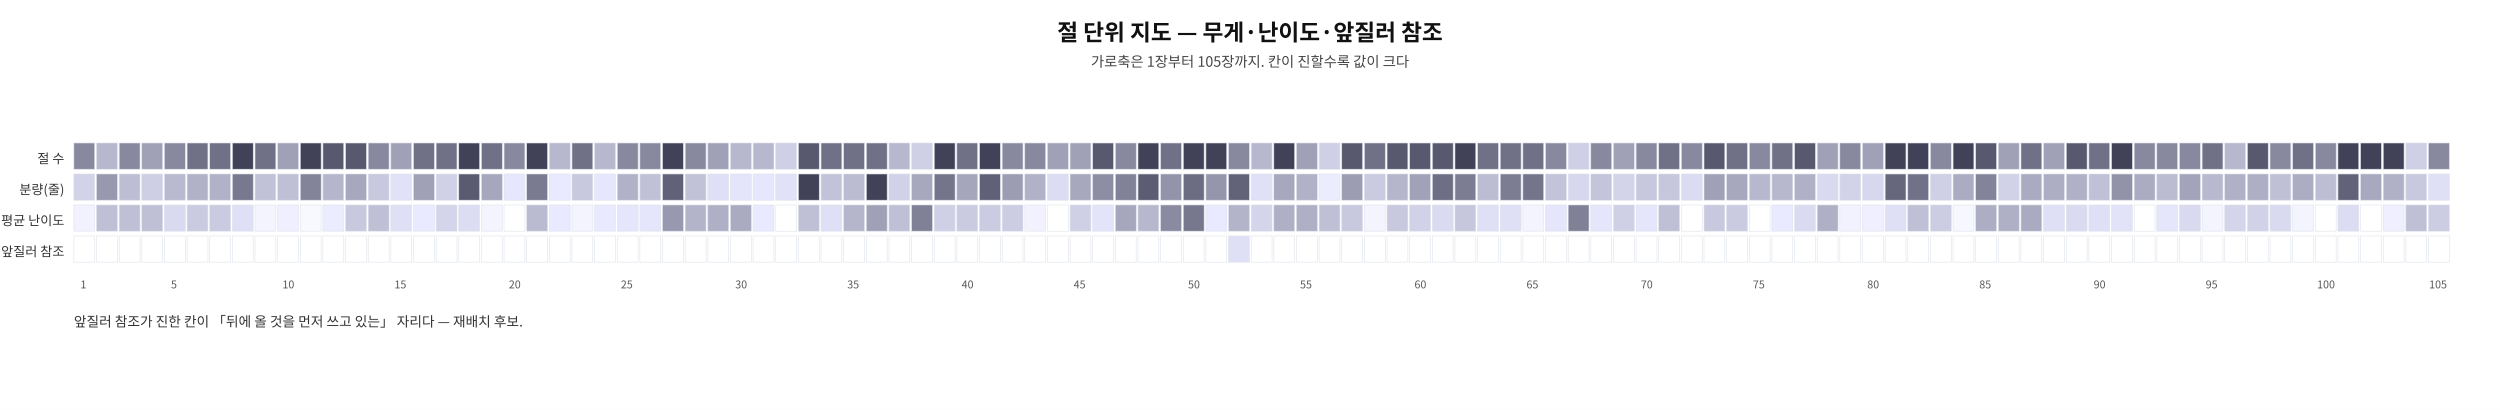
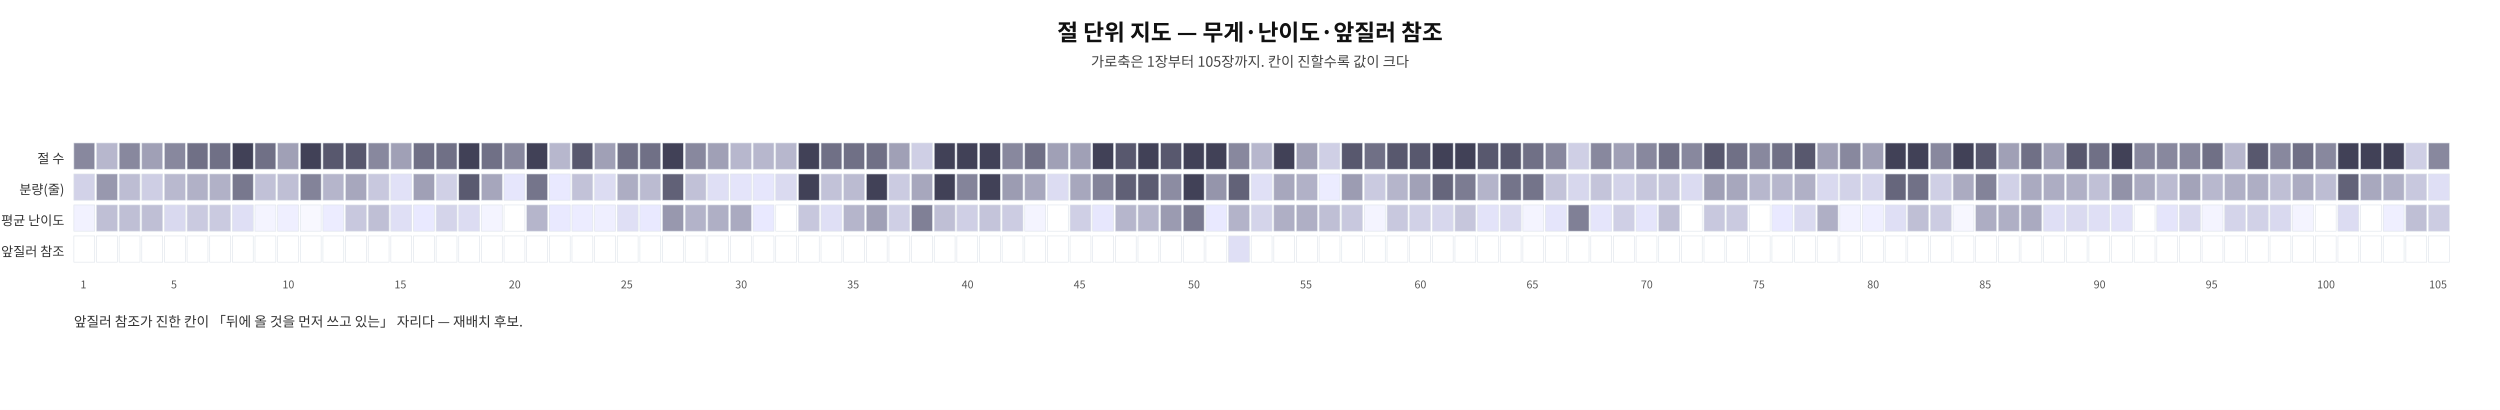
<svg xmlns="http://www.w3.org/2000/svg" viewBox="0 0 2098 344" width="2098" height="344" font-family="Noto Sans CJK KR, Noto Sans, sans-serif">
  <rect width="2098" height="344" fill="#fff" />
  <text x="1049.0" y="34" font-size="19" font-weight="bold" text-anchor="middle" fill="#111">절 단위 지도 — 무게·난이도·앞질러 참조</text>
  <text x="1049.0" y="56" font-size="12" text-anchor="middle" fill="#444">가로축은 1장부터 105장까지. 칸이 진할수록 값이 크다</text>
  <text x="54" y="137" font-size="11" text-anchor="end" fill="#333">절 수</text>
  <rect x="62" y="120" width="17.5" height="22" fill="rgb(136,136,158)" stroke="#dde3ea" stroke-width="0.5" />
  <rect x="81" y="120" width="17.5" height="22" fill="rgb(183,183,205)" stroke="#dde3ea" stroke-width="0.5" />
  <rect x="100" y="120" width="17.5" height="22" fill="rgb(136,136,158)" stroke="#dde3ea" stroke-width="0.5" />
  <rect x="119" y="120" width="17.5" height="22" fill="rgb(160,160,182)" stroke="#dde3ea" stroke-width="0.5" />
  <rect x="138" y="120" width="17.5" height="22" fill="rgb(136,136,158)" stroke="#dde3ea" stroke-width="0.5" />
  <rect x="157" y="120" width="17.5" height="22" fill="rgb(112,112,134)" stroke="#dde3ea" stroke-width="0.5" />
  <rect x="176" y="120" width="17.5" height="22" fill="rgb(112,112,134)" stroke="#dde3ea" stroke-width="0.5" />
  <rect x="195" y="120" width="17.5" height="22" fill="rgb(65,65,87)" stroke="#dde3ea" stroke-width="0.5" />
  <rect x="214" y="120" width="17.5" height="22" fill="rgb(112,112,134)" stroke="#dde3ea" stroke-width="0.5" />
  <rect x="233" y="120" width="17.5" height="22" fill="rgb(160,160,182)" stroke="#dde3ea" stroke-width="0.5" />
  <rect x="252" y="120" width="17.5" height="22" fill="rgb(65,65,87)" stroke="#dde3ea" stroke-width="0.5" />
  <rect x="271" y="120" width="17.5" height="22" fill="rgb(88,88,110)" stroke="#dde3ea" stroke-width="0.5" />
  <rect x="290" y="120" width="17.5" height="22" fill="rgb(88,88,110)" stroke="#dde3ea" stroke-width="0.5" />
  <rect x="309" y="120" width="17.5" height="22" fill="rgb(136,136,158)" stroke="#dde3ea" stroke-width="0.5" />
  <rect x="328" y="120" width="17.5" height="22" fill="rgb(160,160,182)" stroke="#dde3ea" stroke-width="0.5" />
  <rect x="347" y="120" width="17.5" height="22" fill="rgb(112,112,134)" stroke="#dde3ea" stroke-width="0.5" />
  <rect x="366" y="120" width="17.5" height="22" fill="rgb(112,112,134)" stroke="#dde3ea" stroke-width="0.5" />
  <rect x="385" y="120" width="17.5" height="22" fill="rgb(65,65,87)" stroke="#dde3ea" stroke-width="0.5" />
  <rect x="404" y="120" width="17.5" height="22" fill="rgb(112,112,134)" stroke="#dde3ea" stroke-width="0.5" />
  <rect x="423" y="120" width="17.5" height="22" fill="rgb(136,136,158)" stroke="#dde3ea" stroke-width="0.5" />
  <rect x="442" y="120" width="17.5" height="22" fill="rgb(65,65,87)" stroke="#dde3ea" stroke-width="0.5" />
  <rect x="461" y="120" width="17.5" height="22" fill="rgb(183,183,205)" stroke="#dde3ea" stroke-width="0.5" />
-   <rect x="480" y="120" width="17.5" height="22" fill="rgb(112,112,134)" stroke="#dde3ea" stroke-width="0.5" />
-   <rect x="499" y="120" width="17.5" height="22" fill="rgb(183,183,205)" stroke="#dde3ea" stroke-width="0.5" />
-   <rect x="518" y="120" width="17.5" height="22" fill="rgb(136,136,158)" stroke="#dde3ea" stroke-width="0.5" />
-   <rect x="537" y="120" width="17.5" height="22" fill="rgb(136,136,158)" stroke="#dde3ea" stroke-width="0.5" />
+   <rect x="480" y="120" width="17.5" height="22" fill="rgb(88,88,110)" stroke="#dde3ea" stroke-width="0.5" />
+   <rect x="499" y="120" width="17.5" height="22" fill="rgb(160,160,182)" stroke="#dde3ea" stroke-width="0.5" />
+   <rect x="518" y="120" width="17.5" height="22" fill="rgb(112,112,134)" stroke="#dde3ea" stroke-width="0.5" />
+   <rect x="537" y="120" width="17.5" height="22" fill="rgb(112,112,134)" stroke="#dde3ea" stroke-width="0.5" />
  <rect x="556" y="120" width="17.5" height="22" fill="rgb(65,65,87)" stroke="#dde3ea" stroke-width="0.5" />
  <rect x="575" y="120" width="17.5" height="22" fill="rgb(136,136,158)" stroke="#dde3ea" stroke-width="0.5" />
  <rect x="594" y="120" width="17.5" height="22" fill="rgb(160,160,182)" stroke="#dde3ea" stroke-width="0.5" />
  <rect x="613" y="120" width="17.5" height="22" fill="rgb(183,183,205)" stroke="#dde3ea" stroke-width="0.5" />
  <rect x="632" y="120" width="17.5" height="22" fill="rgb(183,183,205)" stroke="#dde3ea" stroke-width="0.5" />
-   <rect x="651" y="120" width="17.5" height="22" fill="rgb(207,207,229)" stroke="#dde3ea" stroke-width="0.5" />
-   <rect x="670" y="120" width="17.5" height="22" fill="rgb(88,88,110)" stroke="#dde3ea" stroke-width="0.5" />
+   <rect x="651" y="120" width="17.5" height="22" fill="rgb(183,183,205)" stroke="#dde3ea" stroke-width="0.5" />
+   <rect x="670" y="120" width="17.5" height="22" fill="rgb(65,65,87)" stroke="#dde3ea" stroke-width="0.5" />
  <rect x="689" y="120" width="17.5" height="22" fill="rgb(112,112,134)" stroke="#dde3ea" stroke-width="0.5" />
  <rect x="708" y="120" width="17.5" height="22" fill="rgb(112,112,134)" stroke="#dde3ea" stroke-width="0.5" />
  <rect x="727" y="120" width="17.5" height="22" fill="rgb(112,112,134)" stroke="#dde3ea" stroke-width="0.5" />
-   <rect x="746" y="120" width="17.5" height="22" fill="rgb(183,183,205)" stroke="#dde3ea" stroke-width="0.5" />
+   <rect x="746" y="120" width="17.5" height="22" fill="rgb(160,160,182)" stroke="#dde3ea" stroke-width="0.5" />
  <rect x="765" y="120" width="17.5" height="22" fill="rgb(207,207,229)" stroke="#dde3ea" stroke-width="0.5" />
  <rect x="784" y="120" width="17.5" height="22" fill="rgb(65,65,87)" stroke="#dde3ea" stroke-width="0.5" />
-   <rect x="803" y="120" width="17.5" height="22" fill="rgb(112,112,134)" stroke="#dde3ea" stroke-width="0.5" />
+   <rect x="803" y="120" width="17.5" height="22" fill="rgb(65,65,87)" stroke="#dde3ea" stroke-width="0.5" />
  <rect x="822" y="120" width="17.5" height="22" fill="rgb(65,65,87)" stroke="#dde3ea" stroke-width="0.5" />
  <rect x="841" y="120" width="17.5" height="22" fill="rgb(136,136,158)" stroke="#dde3ea" stroke-width="0.5" />
-   <rect x="860" y="120" width="17.5" height="22" fill="rgb(136,136,158)" stroke="#dde3ea" stroke-width="0.5" />
+   <rect x="860" y="120" width="17.5" height="22" fill="rgb(112,112,134)" stroke="#dde3ea" stroke-width="0.5" />
  <rect x="879" y="120" width="17.5" height="22" fill="rgb(160,160,182)" stroke="#dde3ea" stroke-width="0.5" />
  <rect x="898" y="120" width="17.5" height="22" fill="rgb(160,160,182)" stroke="#dde3ea" stroke-width="0.5" />
-   <rect x="917" y="120" width="17.5" height="22" fill="rgb(88,88,110)" stroke="#dde3ea" stroke-width="0.5" />
-   <rect x="936" y="120" width="17.5" height="22" fill="rgb(136,136,158)" stroke="#dde3ea" stroke-width="0.5" />
+   <rect x="917" y="120" width="17.5" height="22" fill="rgb(65,65,87)" stroke="#dde3ea" stroke-width="0.5" />
+   <rect x="936" y="120" width="17.5" height="22" fill="rgb(88,88,110)" stroke="#dde3ea" stroke-width="0.5" />
  <rect x="955" y="120" width="17.5" height="22" fill="rgb(65,65,87)" stroke="#dde3ea" stroke-width="0.5" />
-   <rect x="974" y="120" width="17.5" height="22" fill="rgb(112,112,134)" stroke="#dde3ea" stroke-width="0.5" />
+   <rect x="974" y="120" width="17.5" height="22" fill="rgb(88,88,110)" stroke="#dde3ea" stroke-width="0.5" />
  <rect x="993" y="120" width="17.5" height="22" fill="rgb(65,65,87)" stroke="#dde3ea" stroke-width="0.5" />
  <rect x="1012" y="120" width="17.5" height="22" fill="rgb(65,65,87)" stroke="#dde3ea" stroke-width="0.5" />
  <rect x="1031" y="120" width="17.5" height="22" fill="rgb(136,136,158)" stroke="#dde3ea" stroke-width="0.5" />
  <rect x="1050" y="120" width="17.5" height="22" fill="rgb(183,183,205)" stroke="#dde3ea" stroke-width="0.5" />
  <rect x="1069" y="120" width="17.5" height="22" fill="rgb(65,65,87)" stroke="#dde3ea" stroke-width="0.5" />
  <rect x="1088" y="120" width="17.5" height="22" fill="rgb(160,160,182)" stroke="#dde3ea" stroke-width="0.5" />
  <rect x="1107" y="120" width="17.5" height="22" fill="rgb(207,207,229)" stroke="#dde3ea" stroke-width="0.5" />
  <rect x="1126" y="120" width="17.5" height="22" fill="rgb(88,88,110)" stroke="#dde3ea" stroke-width="0.5" />
  <rect x="1145" y="120" width="17.5" height="22" fill="rgb(112,112,134)" stroke="#dde3ea" stroke-width="0.5" />
  <rect x="1164" y="120" width="17.5" height="22" fill="rgb(88,88,110)" stroke="#dde3ea" stroke-width="0.5" />
  <rect x="1183" y="120" width="17.5" height="22" fill="rgb(88,88,110)" stroke="#dde3ea" stroke-width="0.5" />
-   <rect x="1202" y="120" width="17.5" height="22" fill="rgb(88,88,110)" stroke="#dde3ea" stroke-width="0.5" />
+   <rect x="1202" y="120" width="17.5" height="22" fill="rgb(65,65,87)" stroke="#dde3ea" stroke-width="0.5" />
  <rect x="1221" y="120" width="17.5" height="22" fill="rgb(65,65,87)" stroke="#dde3ea" stroke-width="0.5" />
-   <rect x="1240" y="120" width="17.5" height="22" fill="rgb(112,112,134)" stroke="#dde3ea" stroke-width="0.5" />
-   <rect x="1259" y="120" width="17.5" height="22" fill="rgb(112,112,134)" stroke="#dde3ea" stroke-width="0.5" />
+   <rect x="1240" y="120" width="17.5" height="22" fill="rgb(88,88,110)" stroke="#dde3ea" stroke-width="0.5" />
+   <rect x="1259" y="120" width="17.5" height="22" fill="rgb(88,88,110)" stroke="#dde3ea" stroke-width="0.5" />
  <rect x="1278" y="120" width="17.5" height="22" fill="rgb(112,112,134)" stroke="#dde3ea" stroke-width="0.5" />
  <rect x="1297" y="120" width="17.5" height="22" fill="rgb(136,136,158)" stroke="#dde3ea" stroke-width="0.5" />
  <rect x="1316" y="120" width="17.5" height="22" fill="rgb(207,207,229)" stroke="#dde3ea" stroke-width="0.5" />
  <rect x="1335" y="120" width="17.5" height="22" fill="rgb(136,136,158)" stroke="#dde3ea" stroke-width="0.5" />
  <rect x="1354" y="120" width="17.5" height="22" fill="rgb(160,160,182)" stroke="#dde3ea" stroke-width="0.5" />
  <rect x="1373" y="120" width="17.5" height="22" fill="rgb(136,136,158)" stroke="#dde3ea" stroke-width="0.5" />
  <rect x="1392" y="120" width="17.5" height="22" fill="rgb(112,112,134)" stroke="#dde3ea" stroke-width="0.5" />
  <rect x="1411" y="120" width="17.5" height="22" fill="rgb(136,136,158)" stroke="#dde3ea" stroke-width="0.5" />
  <rect x="1430" y="120" width="17.5" height="22" fill="rgb(88,88,110)" stroke="#dde3ea" stroke-width="0.5" />
  <rect x="1449" y="120" width="17.5" height="22" fill="rgb(112,112,134)" stroke="#dde3ea" stroke-width="0.5" />
  <rect x="1468" y="120" width="17.5" height="22" fill="rgb(136,136,158)" stroke="#dde3ea" stroke-width="0.5" />
  <rect x="1487" y="120" width="17.5" height="22" fill="rgb(112,112,134)" stroke="#dde3ea" stroke-width="0.5" />
  <rect x="1506" y="120" width="17.5" height="22" fill="rgb(88,88,110)" stroke="#dde3ea" stroke-width="0.5" />
  <rect x="1525" y="120" width="17.5" height="22" fill="rgb(160,160,182)" stroke="#dde3ea" stroke-width="0.5" />
  <rect x="1544" y="120" width="17.5" height="22" fill="rgb(136,136,158)" stroke="#dde3ea" stroke-width="0.5" />
  <rect x="1563" y="120" width="17.5" height="22" fill="rgb(160,160,182)" stroke="#dde3ea" stroke-width="0.5" />
  <rect x="1582" y="120" width="17.5" height="22" fill="rgb(65,65,87)" stroke="#dde3ea" stroke-width="0.5" />
  <rect x="1601" y="120" width="17.5" height="22" fill="rgb(65,65,87)" stroke="#dde3ea" stroke-width="0.5" />
  <rect x="1620" y="120" width="17.5" height="22" fill="rgb(136,136,158)" stroke="#dde3ea" stroke-width="0.5" />
  <rect x="1639" y="120" width="17.5" height="22" fill="rgb(65,65,87)" stroke="#dde3ea" stroke-width="0.5" />
  <rect x="1658" y="120" width="17.5" height="22" fill="rgb(88,88,110)" stroke="#dde3ea" stroke-width="0.5" />
  <rect x="1677" y="120" width="17.5" height="22" fill="rgb(160,160,182)" stroke="#dde3ea" stroke-width="0.5" />
  <rect x="1696" y="120" width="17.5" height="22" fill="rgb(112,112,134)" stroke="#dde3ea" stroke-width="0.5" />
  <rect x="1715" y="120" width="17.5" height="22" fill="rgb(160,160,182)" stroke="#dde3ea" stroke-width="0.5" />
  <rect x="1734" y="120" width="17.5" height="22" fill="rgb(88,88,110)" stroke="#dde3ea" stroke-width="0.5" />
  <rect x="1753" y="120" width="17.5" height="22" fill="rgb(112,112,134)" stroke="#dde3ea" stroke-width="0.5" />
  <rect x="1772" y="120" width="17.5" height="22" fill="rgb(65,65,87)" stroke="#dde3ea" stroke-width="0.5" />
  <rect x="1791" y="120" width="17.5" height="22" fill="rgb(136,136,158)" stroke="#dde3ea" stroke-width="0.5" />
  <rect x="1810" y="120" width="17.5" height="22" fill="rgb(136,136,158)" stroke="#dde3ea" stroke-width="0.5" />
  <rect x="1829" y="120" width="17.5" height="22" fill="rgb(136,136,158)" stroke="#dde3ea" stroke-width="0.5" />
  <rect x="1848" y="120" width="17.5" height="22" fill="rgb(112,112,134)" stroke="#dde3ea" stroke-width="0.5" />
  <rect x="1867" y="120" width="17.5" height="22" fill="rgb(183,183,205)" stroke="#dde3ea" stroke-width="0.5" />
  <rect x="1886" y="120" width="17.5" height="22" fill="rgb(88,88,110)" stroke="#dde3ea" stroke-width="0.5" />
  <rect x="1905" y="120" width="17.5" height="22" fill="rgb(136,136,158)" stroke="#dde3ea" stroke-width="0.5" />
  <rect x="1924" y="120" width="17.5" height="22" fill="rgb(112,112,134)" stroke="#dde3ea" stroke-width="0.5" />
  <rect x="1943" y="120" width="17.5" height="22" fill="rgb(136,136,158)" stroke="#dde3ea" stroke-width="0.5" />
  <rect x="1962" y="120" width="17.5" height="22" fill="rgb(65,65,87)" stroke="#dde3ea" stroke-width="0.5" />
  <rect x="1981" y="120" width="17.5" height="22" fill="rgb(65,65,87)" stroke="#dde3ea" stroke-width="0.5" />
  <rect x="2000" y="120" width="17.5" height="22" fill="rgb(65,65,87)" stroke="#dde3ea" stroke-width="0.5" />
  <rect x="2019" y="120" width="17.5" height="22" fill="rgb(207,207,229)" stroke="#dde3ea" stroke-width="0.5" />
  <rect x="2038" y="120" width="17.5" height="22" fill="rgb(136,136,158)" stroke="#dde3ea" stroke-width="0.5" />
  <text x="54" y="163" font-size="11" text-anchor="end" fill="#333">분량(줄)</text>
  <rect x="62" y="146" width="17.5" height="22" fill="rgb(210,210,232)" stroke="#dde3ea" stroke-width="0.5" />
  <rect x="81" y="146" width="17.5" height="22" fill="rgb(152,152,174)" stroke="#dde3ea" stroke-width="0.5" />
  <rect x="100" y="146" width="17.5" height="22" fill="rgb(189,189,211)" stroke="#dde3ea" stroke-width="0.5" />
  <rect x="119" y="146" width="17.5" height="22" fill="rgb(206,206,228)" stroke="#dde3ea" stroke-width="0.5" />
  <rect x="138" y="146" width="17.5" height="22" fill="rgb(185,185,207)" stroke="#dde3ea" stroke-width="0.5" />
  <rect x="157" y="146" width="17.5" height="22" fill="rgb(177,177,199)" stroke="#dde3ea" stroke-width="0.5" />
  <rect x="176" y="146" width="17.5" height="22" fill="rgb(177,177,199)" stroke="#dde3ea" stroke-width="0.5" />
  <rect x="195" y="146" width="17.5" height="22" fill="rgb(120,120,142)" stroke="#dde3ea" stroke-width="0.5" />
  <rect x="214" y="146" width="17.5" height="22" fill="rgb(193,193,215)" stroke="#dde3ea" stroke-width="0.5" />
  <rect x="233" y="146" width="17.5" height="22" fill="rgb(191,191,213)" stroke="#dde3ea" stroke-width="0.5" />
  <rect x="252" y="146" width="17.5" height="22" fill="rgb(131,131,153)" stroke="#dde3ea" stroke-width="0.5" />
  <rect x="271" y="146" width="17.5" height="22" fill="rgb(181,181,203)" stroke="#dde3ea" stroke-width="0.5" />
  <rect x="290" y="146" width="17.5" height="22" fill="rgb(167,167,189)" stroke="#dde3ea" stroke-width="0.5" />
  <rect x="309" y="146" width="17.5" height="22" fill="rgb(200,200,222)" stroke="#dde3ea" stroke-width="0.5" />
  <rect x="328" y="146" width="17.5" height="22" fill="rgb(225,225,247)" stroke="#dde3ea" stroke-width="0.5" />
  <rect x="347" y="146" width="17.5" height="22" fill="rgb(160,160,182)" stroke="#dde3ea" stroke-width="0.5" />
  <rect x="366" y="146" width="17.5" height="22" fill="rgb(208,208,230)" stroke="#dde3ea" stroke-width="0.5" />
  <rect x="385" y="146" width="17.5" height="22" fill="rgb(90,90,112)" stroke="#dde3ea" stroke-width="0.5" />
  <rect x="404" y="146" width="17.5" height="22" fill="rgb(166,166,188)" stroke="#dde3ea" stroke-width="0.5" />
  <rect x="423" y="146" width="17.5" height="22" fill="rgb(230,230,252)" stroke="#dde3ea" stroke-width="0.5" />
-   <rect x="442" y="146" width="17.5" height="22" fill="rgb(122,122,144)" stroke="#dde3ea" stroke-width="0.5" />
+   <rect x="442" y="146" width="17.5" height="22" fill="rgb(117,117,139)" stroke="#dde3ea" stroke-width="0.5" />
  <rect x="461" y="146" width="17.5" height="22" fill="rgb(233,233,255)" stroke="#dde3ea" stroke-width="0.5" />
-   <rect x="480" y="146" width="17.5" height="22" fill="rgb(200,200,222)" stroke="#dde3ea" stroke-width="0.5" />
-   <rect x="499" y="146" width="17.5" height="22" fill="rgb(230,230,252)" stroke="#dde3ea" stroke-width="0.5" />
-   <rect x="518" y="146" width="17.5" height="22" fill="rgb(177,177,199)" stroke="#dde3ea" stroke-width="0.5" />
-   <rect x="537" y="146" width="17.5" height="22" fill="rgb(192,192,214)" stroke="#dde3ea" stroke-width="0.5" />
+   <rect x="480" y="146" width="17.5" height="22" fill="rgb(194,194,216)" stroke="#dde3ea" stroke-width="0.5" />
+   <rect x="499" y="146" width="17.5" height="22" fill="rgb(220,220,242)" stroke="#dde3ea" stroke-width="0.5" />
+   <rect x="518" y="146" width="17.5" height="22" fill="rgb(173,173,195)" stroke="#dde3ea" stroke-width="0.5" />
+   <rect x="537" y="146" width="17.5" height="22" fill="rgb(187,187,209)" stroke="#dde3ea" stroke-width="0.5" />
  <rect x="556" y="146" width="17.5" height="22" fill="rgb(97,97,119)" stroke="#dde3ea" stroke-width="0.5" />
  <rect x="575" y="146" width="17.5" height="22" fill="rgb(193,193,215)" stroke="#dde3ea" stroke-width="0.5" />
  <rect x="594" y="146" width="17.5" height="22" fill="rgb(223,223,245)" stroke="#dde3ea" stroke-width="0.5" />
  <rect x="613" y="146" width="17.5" height="22" fill="rgb(228,228,250)" stroke="#dde3ea" stroke-width="0.5" />
  <rect x="632" y="146" width="17.5" height="22" fill="rgb(230,230,252)" stroke="#dde3ea" stroke-width="0.5" />
-   <rect x="651" y="146" width="17.5" height="22" fill="rgb(225,225,247)" stroke="#dde3ea" stroke-width="0.5" />
+   <rect x="651" y="146" width="17.5" height="22" fill="rgb(218,218,240)" stroke="#dde3ea" stroke-width="0.5" />
  <rect x="670" y="146" width="17.5" height="22" fill="rgb(65,65,87)" stroke="#dde3ea" stroke-width="0.5" />
  <rect x="689" y="146" width="17.5" height="22" fill="rgb(194,194,216)" stroke="#dde3ea" stroke-width="0.5" />
  <rect x="708" y="146" width="17.5" height="22" fill="rgb(187,187,209)" stroke="#dde3ea" stroke-width="0.5" />
  <rect x="727" y="146" width="17.5" height="22" fill="rgb(65,65,87)" stroke="#dde3ea" stroke-width="0.5" />
-   <rect x="746" y="146" width="17.5" height="22" fill="rgb(209,209,231)" stroke="#dde3ea" stroke-width="0.5" />
+   <rect x="746" y="146" width="17.5" height="22" fill="rgb(203,203,225)" stroke="#dde3ea" stroke-width="0.5" />
  <rect x="765" y="146" width="17.5" height="22" fill="rgb(167,167,189)" stroke="#dde3ea" stroke-width="0.5" />
-   <rect x="784" y="146" width="17.5" height="22" fill="rgb(116,116,138)" stroke="#dde3ea" stroke-width="0.5" />
-   <rect x="803" y="146" width="17.5" height="22" fill="rgb(165,165,187)" stroke="#dde3ea" stroke-width="0.5" />
-   <rect x="822" y="146" width="17.5" height="22" fill="rgb(96,96,118)" stroke="#dde3ea" stroke-width="0.5" />
+   <rect x="784" y="146" width="17.5" height="22" fill="rgb(65,65,87)" stroke="#dde3ea" stroke-width="0.5" />
+   <rect x="803" y="146" width="17.5" height="22" fill="rgb(132,132,154)" stroke="#dde3ea" stroke-width="0.5" />
+   <rect x="822" y="146" width="17.5" height="22" fill="rgb(65,65,87)" stroke="#dde3ea" stroke-width="0.5" />
  <rect x="841" y="146" width="17.5" height="22" fill="rgb(156,156,178)" stroke="#dde3ea" stroke-width="0.5" />
-   <rect x="860" y="146" width="17.5" height="22" fill="rgb(177,177,199)" stroke="#dde3ea" stroke-width="0.5" />
+   <rect x="860" y="146" width="17.5" height="22" fill="rgb(168,168,190)" stroke="#dde3ea" stroke-width="0.5" />
  <rect x="879" y="146" width="17.5" height="22" fill="rgb(220,220,242)" stroke="#dde3ea" stroke-width="0.5" />
  <rect x="898" y="146" width="17.5" height="22" fill="rgb(167,167,189)" stroke="#dde3ea" stroke-width="0.5" />
-   <rect x="917" y="146" width="17.5" height="22" fill="rgb(141,141,163)" stroke="#dde3ea" stroke-width="0.5" />
-   <rect x="936" y="146" width="17.5" height="22" fill="rgb(129,129,151)" stroke="#dde3ea" stroke-width="0.5" />
+   <rect x="917" y="146" width="17.5" height="22" fill="rgb(132,132,154)" stroke="#dde3ea" stroke-width="0.5" />
+   <rect x="936" y="146" width="17.5" height="22" fill="rgb(96,96,118)" stroke="#dde3ea" stroke-width="0.5" />
  <rect x="955" y="146" width="17.5" height="22" fill="rgb(92,92,114)" stroke="#dde3ea" stroke-width="0.5" />
-   <rect x="974" y="146" width="17.5" height="22" fill="rgb(147,147,169)" stroke="#dde3ea" stroke-width="0.5" />
-   <rect x="993" y="146" width="17.5" height="22" fill="rgb(108,108,130)" stroke="#dde3ea" stroke-width="0.5" />
+   <rect x="974" y="146" width="17.5" height="22" fill="rgb(140,140,162)" stroke="#dde3ea" stroke-width="0.5" />
+   <rect x="993" y="146" width="17.5" height="22" fill="rgb(65,65,87)" stroke="#dde3ea" stroke-width="0.5" />
  <rect x="1012" y="146" width="17.5" height="22" fill="rgb(149,149,171)" stroke="#dde3ea" stroke-width="0.5" />
  <rect x="1031" y="146" width="17.5" height="22" fill="rgb(98,98,120)" stroke="#dde3ea" stroke-width="0.5" />
  <rect x="1050" y="146" width="17.5" height="22" fill="rgb(224,224,246)" stroke="#dde3ea" stroke-width="0.5" />
  <rect x="1069" y="146" width="17.5" height="22" fill="rgb(167,167,189)" stroke="#dde3ea" stroke-width="0.5" />
  <rect x="1088" y="146" width="17.5" height="22" fill="rgb(177,177,199)" stroke="#dde3ea" stroke-width="0.5" />
  <rect x="1107" y="146" width="17.5" height="22" fill="rgb(236,236,255)" stroke="#dde3ea" stroke-width="0.5" />
  <rect x="1126" y="146" width="17.5" height="22" fill="rgb(156,156,178)" stroke="#dde3ea" stroke-width="0.5" />
  <rect x="1145" y="146" width="17.5" height="22" fill="rgb(202,202,224)" stroke="#dde3ea" stroke-width="0.5" />
  <rect x="1164" y="146" width="17.5" height="22" fill="rgb(181,181,203)" stroke="#dde3ea" stroke-width="0.5" />
  <rect x="1183" y="146" width="17.5" height="22" fill="rgb(161,161,183)" stroke="#dde3ea" stroke-width="0.5" />
-   <rect x="1202" y="146" width="17.5" height="22" fill="rgb(110,110,132)" stroke="#dde3ea" stroke-width="0.5" />
+   <rect x="1202" y="146" width="17.5" height="22" fill="rgb(102,102,124)" stroke="#dde3ea" stroke-width="0.5" />
  <rect x="1221" y="146" width="17.5" height="22" fill="rgb(124,124,146)" stroke="#dde3ea" stroke-width="0.5" />
-   <rect x="1240" y="146" width="17.5" height="22" fill="rgb(188,188,210)" stroke="#dde3ea" stroke-width="0.5" />
-   <rect x="1259" y="146" width="17.5" height="22" fill="rgb(124,124,146)" stroke="#dde3ea" stroke-width="0.5" />
+   <rect x="1240" y="146" width="17.5" height="22" fill="rgb(180,180,202)" stroke="#dde3ea" stroke-width="0.5" />
+   <rect x="1259" y="146" width="17.5" height="22" fill="rgb(116,116,138)" stroke="#dde3ea" stroke-width="0.5" />
  <rect x="1278" y="146" width="17.5" height="22" fill="rgb(116,116,138)" stroke="#dde3ea" stroke-width="0.5" />
  <rect x="1297" y="146" width="17.5" height="22" fill="rgb(195,195,217)" stroke="#dde3ea" stroke-width="0.5" />
  <rect x="1316" y="146" width="17.5" height="22" fill="rgb(215,215,237)" stroke="#dde3ea" stroke-width="0.5" />
  <rect x="1335" y="146" width="17.5" height="22" fill="rgb(196,196,218)" stroke="#dde3ea" stroke-width="0.5" />
  <rect x="1354" y="146" width="17.5" height="22" fill="rgb(211,211,233)" stroke="#dde3ea" stroke-width="0.5" />
  <rect x="1373" y="146" width="17.5" height="22" fill="rgb(199,199,221)" stroke="#dde3ea" stroke-width="0.5" />
  <rect x="1392" y="146" width="17.5" height="22" fill="rgb(198,198,220)" stroke="#dde3ea" stroke-width="0.5" />
  <rect x="1411" y="146" width="17.5" height="22" fill="rgb(219,219,241)" stroke="#dde3ea" stroke-width="0.5" />
  <rect x="1430" y="146" width="17.5" height="22" fill="rgb(160,160,182)" stroke="#dde3ea" stroke-width="0.5" />
  <rect x="1449" y="146" width="17.5" height="22" fill="rgb(167,167,189)" stroke="#dde3ea" stroke-width="0.5" />
  <rect x="1468" y="146" width="17.5" height="22" fill="rgb(183,183,205)" stroke="#dde3ea" stroke-width="0.5" />
  <rect x="1487" y="146" width="17.5" height="22" fill="rgb(183,183,205)" stroke="#dde3ea" stroke-width="0.5" />
  <rect x="1506" y="146" width="17.5" height="22" fill="rgb(176,176,198)" stroke="#dde3ea" stroke-width="0.5" />
  <rect x="1525" y="146" width="17.5" height="22" fill="rgb(217,217,239)" stroke="#dde3ea" stroke-width="0.5" />
  <rect x="1544" y="146" width="17.5" height="22" fill="rgb(210,210,232)" stroke="#dde3ea" stroke-width="0.5" />
  <rect x="1563" y="146" width="17.5" height="22" fill="rgb(215,215,237)" stroke="#dde3ea" stroke-width="0.5" />
  <rect x="1582" y="146" width="17.5" height="22" fill="rgb(102,102,124)" stroke="#dde3ea" stroke-width="0.5" />
  <rect x="1601" y="146" width="17.5" height="22" fill="rgb(113,113,135)" stroke="#dde3ea" stroke-width="0.5" />
  <rect x="1620" y="146" width="17.5" height="22" fill="rgb(207,207,229)" stroke="#dde3ea" stroke-width="0.5" />
  <rect x="1639" y="146" width="17.5" height="22" fill="rgb(171,171,193)" stroke="#dde3ea" stroke-width="0.5" />
  <rect x="1658" y="146" width="17.5" height="22" fill="rgb(131,131,153)" stroke="#dde3ea" stroke-width="0.5" />
  <rect x="1677" y="146" width="17.5" height="22" fill="rgb(209,209,231)" stroke="#dde3ea" stroke-width="0.5" />
  <rect x="1696" y="146" width="17.5" height="22" fill="rgb(170,170,192)" stroke="#dde3ea" stroke-width="0.5" />
  <rect x="1715" y="146" width="17.5" height="22" fill="rgb(173,173,195)" stroke="#dde3ea" stroke-width="0.5" />
  <rect x="1734" y="146" width="17.5" height="22" fill="rgb(176,176,198)" stroke="#dde3ea" stroke-width="0.5" />
  <rect x="1753" y="146" width="17.5" height="22" fill="rgb(192,192,214)" stroke="#dde3ea" stroke-width="0.5" />
  <rect x="1772" y="146" width="17.5" height="22" fill="rgb(146,146,168)" stroke="#dde3ea" stroke-width="0.5" />
  <rect x="1791" y="146" width="17.5" height="22" fill="rgb(171,171,193)" stroke="#dde3ea" stroke-width="0.5" />
  <rect x="1810" y="146" width="17.5" height="22" fill="rgb(187,187,209)" stroke="#dde3ea" stroke-width="0.5" />
  <rect x="1829" y="146" width="17.5" height="22" fill="rgb(163,163,185)" stroke="#dde3ea" stroke-width="0.5" />
  <rect x="1848" y="146" width="17.5" height="22" fill="rgb(184,184,206)" stroke="#dde3ea" stroke-width="0.5" />
  <rect x="1867" y="146" width="17.5" height="22" fill="rgb(176,176,198)" stroke="#dde3ea" stroke-width="0.5" />
  <rect x="1886" y="146" width="17.5" height="22" fill="rgb(174,174,196)" stroke="#dde3ea" stroke-width="0.5" />
  <rect x="1905" y="146" width="17.5" height="22" fill="rgb(191,191,213)" stroke="#dde3ea" stroke-width="0.5" />
  <rect x="1924" y="146" width="17.5" height="22" fill="rgb(172,172,194)" stroke="#dde3ea" stroke-width="0.5" />
  <rect x="1943" y="146" width="17.5" height="22" fill="rgb(189,189,211)" stroke="#dde3ea" stroke-width="0.5" />
  <rect x="1962" y="146" width="17.5" height="22" fill="rgb(98,98,120)" stroke="#dde3ea" stroke-width="0.5" />
  <rect x="1981" y="146" width="17.5" height="22" fill="rgb(168,168,190)" stroke="#dde3ea" stroke-width="0.5" />
  <rect x="2000" y="146" width="17.5" height="22" fill="rgb(176,176,198)" stroke="#dde3ea" stroke-width="0.5" />
  <rect x="2019" y="146" width="17.5" height="22" fill="rgb(200,200,222)" stroke="#dde3ea" stroke-width="0.5" />
  <rect x="2038" y="146" width="17.5" height="22" fill="rgb(223,223,245)" stroke="#dde3ea" stroke-width="0.5" />
  <text x="54" y="189" font-size="11" text-anchor="end" fill="#333">평균 난이도</text>
  <rect x="62" y="172" width="17.5" height="22" fill="rgb(242,242,255)" stroke="#dde3ea" stroke-width="0.5" />
  <rect x="81" y="172" width="17.5" height="22" fill="rgb(191,191,213)" stroke="#dde3ea" stroke-width="0.5" />
  <rect x="100" y="172" width="17.5" height="22" fill="rgb(191,191,213)" stroke="#dde3ea" stroke-width="0.5" />
  <rect x="119" y="172" width="17.5" height="22" fill="rgb(191,191,213)" stroke="#dde3ea" stroke-width="0.5" />
  <rect x="138" y="172" width="17.5" height="22" fill="rgb(217,217,239)" stroke="#dde3ea" stroke-width="0.5" />
  <rect x="157" y="172" width="17.5" height="22" fill="rgb(202,202,224)" stroke="#dde3ea" stroke-width="0.5" />
  <rect x="176" y="172" width="17.5" height="22" fill="rgb(202,202,224)" stroke="#dde3ea" stroke-width="0.5" />
  <rect x="195" y="172" width="17.5" height="22" fill="rgb(223,223,245)" stroke="#dde3ea" stroke-width="0.5" />
  <rect x="214" y="172" width="17.5" height="22" fill="rgb(244,244,255)" stroke="#dde3ea" stroke-width="0.5" />
  <rect x="233" y="172" width="17.5" height="22" fill="rgb(239,239,255)" stroke="#dde3ea" stroke-width="0.5" />
  <rect x="252" y="172" width="17.5" height="22" fill="rgb(248,248,255)" stroke="#dde3ea" stroke-width="0.5" />
  <rect x="271" y="172" width="17.5" height="22" fill="rgb(236,236,255)" stroke="#dde3ea" stroke-width="0.5" />
  <rect x="290" y="172" width="17.5" height="22" fill="rgb(200,200,222)" stroke="#dde3ea" stroke-width="0.5" />
  <rect x="309" y="172" width="17.5" height="22" fill="rgb(191,191,213)" stroke="#dde3ea" stroke-width="0.5" />
  <rect x="328" y="172" width="17.5" height="22" fill="rgb(223,223,245)" stroke="#dde3ea" stroke-width="0.5" />
  <rect x="347" y="172" width="17.5" height="22" fill="rgb(233,233,255)" stroke="#dde3ea" stroke-width="0.5" />
  <rect x="366" y="172" width="17.5" height="22" fill="rgb(212,212,234)" stroke="#dde3ea" stroke-width="0.5" />
  <rect x="385" y="172" width="17.5" height="22" fill="rgb(220,220,242)" stroke="#dde3ea" stroke-width="0.5" />
  <rect x="404" y="172" width="17.5" height="22" fill="rgb(244,244,255)" stroke="#dde3ea" stroke-width="0.5" />
  <rect x="423" y="172" width="17.5" height="22" fill="rgb(255,255,255)" stroke="#dde3ea" stroke-width="0.5" />
-   <rect x="442" y="172" width="17.5" height="22" fill="rgb(186,186,208)" stroke="#dde3ea" stroke-width="0.5" />
+   <rect x="442" y="172" width="17.5" height="22" fill="rgb(181,181,203)" stroke="#dde3ea" stroke-width="0.5" />
  <rect x="461" y="172" width="17.5" height="22" fill="rgb(233,233,255)" stroke="#dde3ea" stroke-width="0.5" />
-   <rect x="480" y="172" width="17.5" height="22" fill="rgb(244,244,255)" stroke="#dde3ea" stroke-width="0.5" />
-   <rect x="499" y="172" width="17.5" height="22" fill="rgb(233,233,255)" stroke="#dde3ea" stroke-width="0.5" />
-   <rect x="518" y="172" width="17.5" height="22" fill="rgb(229,229,251)" stroke="#dde3ea" stroke-width="0.5" />
-   <rect x="537" y="172" width="17.5" height="22" fill="rgb(229,229,251)" stroke="#dde3ea" stroke-width="0.5" />
+   <rect x="480" y="172" width="17.5" height="22" fill="rgb(236,236,255)" stroke="#dde3ea" stroke-width="0.5" />
+   <rect x="499" y="172" width="17.5" height="22" fill="rgb(239,239,255)" stroke="#dde3ea" stroke-width="0.5" />
+   <rect x="518" y="172" width="17.5" height="22" fill="rgb(223,223,245)" stroke="#dde3ea" stroke-width="0.5" />
+   <rect x="537" y="172" width="17.5" height="22" fill="rgb(233,233,255)" stroke="#dde3ea" stroke-width="0.5" />
  <rect x="556" y="172" width="17.5" height="22" fill="rgb(152,152,174)" stroke="#dde3ea" stroke-width="0.5" />
  <rect x="575" y="172" width="17.5" height="22" fill="rgb(179,179,201)" stroke="#dde3ea" stroke-width="0.5" />
  <rect x="594" y="172" width="17.5" height="22" fill="rgb(175,175,197)" stroke="#dde3ea" stroke-width="0.5" />
  <rect x="613" y="172" width="17.5" height="22" fill="rgb(170,170,192)" stroke="#dde3ea" stroke-width="0.5" />
  <rect x="632" y="172" width="17.5" height="22" fill="rgb(233,233,255)" stroke="#dde3ea" stroke-width="0.5" />
  <rect x="651" y="172" width="17.5" height="22" fill="rgb(255,255,255)" stroke="#dde3ea" stroke-width="0.5" />
-   <rect x="670" y="172" width="17.5" height="22" fill="rgb(191,191,213)" stroke="#dde3ea" stroke-width="0.5" />
+   <rect x="670" y="172" width="17.5" height="22" fill="rgb(199,199,221)" stroke="#dde3ea" stroke-width="0.5" />
  <rect x="689" y="172" width="17.5" height="22" fill="rgb(223,223,245)" stroke="#dde3ea" stroke-width="0.5" />
  <rect x="708" y="172" width="17.5" height="22" fill="rgb(181,181,203)" stroke="#dde3ea" stroke-width="0.5" />
  <rect x="727" y="172" width="17.5" height="22" fill="rgb(160,160,182)" stroke="#dde3ea" stroke-width="0.5" />
-   <rect x="746" y="172" width="17.5" height="22" fill="rgb(191,191,213)" stroke="#dde3ea" stroke-width="0.5" />
+   <rect x="746" y="172" width="17.5" height="22" fill="rgb(207,207,229)" stroke="#dde3ea" stroke-width="0.5" />
  <rect x="765" y="172" width="17.5" height="22" fill="rgb(128,128,150)" stroke="#dde3ea" stroke-width="0.5" />
-   <rect x="784" y="172" width="17.5" height="22" fill="rgb(207,207,229)" stroke="#dde3ea" stroke-width="0.5" />
-   <rect x="803" y="172" width="17.5" height="22" fill="rgb(202,202,224)" stroke="#dde3ea" stroke-width="0.5" />
-   <rect x="822" y="172" width="17.5" height="22" fill="rgb(203,203,225)" stroke="#dde3ea" stroke-width="0.5" />
+   <rect x="784" y="172" width="17.5" height="22" fill="rgb(191,191,213)" stroke="#dde3ea" stroke-width="0.5" />
+   <rect x="803" y="172" width="17.5" height="22" fill="rgb(207,207,229)" stroke="#dde3ea" stroke-width="0.5" />
+   <rect x="822" y="172" width="17.5" height="22" fill="rgb(196,196,218)" stroke="#dde3ea" stroke-width="0.5" />
  <rect x="841" y="172" width="17.5" height="22" fill="rgb(204,204,226)" stroke="#dde3ea" stroke-width="0.5" />
-   <rect x="860" y="172" width="17.5" height="22" fill="rgb(242,242,255)" stroke="#dde3ea" stroke-width="0.5" />
+   <rect x="860" y="172" width="17.5" height="22" fill="rgb(244,244,255)" stroke="#dde3ea" stroke-width="0.5" />
  <rect x="879" y="172" width="17.5" height="22" fill="rgb(255,255,255)" stroke="#dde3ea" stroke-width="0.5" />
  <rect x="898" y="172" width="17.5" height="22" fill="rgb(207,207,229)" stroke="#dde3ea" stroke-width="0.5" />
-   <rect x="917" y="172" width="17.5" height="22" fill="rgb(227,227,249)" stroke="#dde3ea" stroke-width="0.5" />
-   <rect x="936" y="172" width="17.5" height="22" fill="rgb(166,166,188)" stroke="#dde3ea" stroke-width="0.5" />
+   <rect x="917" y="172" width="17.5" height="22" fill="rgb(231,231,253)" stroke="#dde3ea" stroke-width="0.5" />
+   <rect x="936" y="172" width="17.5" height="22" fill="rgb(182,182,204)" stroke="#dde3ea" stroke-width="0.5" />
  <rect x="955" y="172" width="17.5" height="22" fill="rgb(183,183,205)" stroke="#dde3ea" stroke-width="0.5" />
-   <rect x="974" y="172" width="17.5" height="22" fill="rgb(138,138,160)" stroke="#dde3ea" stroke-width="0.5" />
-   <rect x="993" y="172" width="17.5" height="22" fill="rgb(119,119,141)" stroke="#dde3ea" stroke-width="0.5" />
+   <rect x="974" y="172" width="17.5" height="22" fill="rgb(155,155,177)" stroke="#dde3ea" stroke-width="0.5" />
+   <rect x="993" y="172" width="17.5" height="22" fill="rgb(121,121,143)" stroke="#dde3ea" stroke-width="0.5" />
  <rect x="1012" y="172" width="17.5" height="22" fill="rgb(233,233,255)" stroke="#dde3ea" stroke-width="0.5" />
  <rect x="1031" y="172" width="17.5" height="22" fill="rgb(179,179,201)" stroke="#dde3ea" stroke-width="0.5" />
  <rect x="1050" y="172" width="17.5" height="22" fill="rgb(212,212,234)" stroke="#dde3ea" stroke-width="0.5" />
  <rect x="1069" y="172" width="17.5" height="22" fill="rgb(175,175,197)" stroke="#dde3ea" stroke-width="0.5" />
  <rect x="1088" y="172" width="17.5" height="22" fill="rgb(175,175,197)" stroke="#dde3ea" stroke-width="0.5" />
  <rect x="1107" y="172" width="17.5" height="22" fill="rgb(191,191,213)" stroke="#dde3ea" stroke-width="0.5" />
  <rect x="1126" y="172" width="17.5" height="22" fill="rgb(200,200,222)" stroke="#dde3ea" stroke-width="0.5" />
  <rect x="1145" y="172" width="17.5" height="22" fill="rgb(244,244,255)" stroke="#dde3ea" stroke-width="0.5" />
  <rect x="1164" y="172" width="17.5" height="22" fill="rgb(200,200,222)" stroke="#dde3ea" stroke-width="0.5" />
  <rect x="1183" y="172" width="17.5" height="22" fill="rgb(209,209,231)" stroke="#dde3ea" stroke-width="0.5" />
-   <rect x="1202" y="172" width="17.5" height="22" fill="rgb(218,218,240)" stroke="#dde3ea" stroke-width="0.5" />
+   <rect x="1202" y="172" width="17.5" height="22" fill="rgb(215,215,237)" stroke="#dde3ea" stroke-width="0.5" />
  <rect x="1221" y="172" width="17.5" height="22" fill="rgb(198,198,220)" stroke="#dde3ea" stroke-width="0.5" />
-   <rect x="1240" y="172" width="17.5" height="22" fill="rgb(223,223,245)" stroke="#dde3ea" stroke-width="0.5" />
-   <rect x="1259" y="172" width="17.5" height="22" fill="rgb(223,223,245)" stroke="#dde3ea" stroke-width="0.5" />
+   <rect x="1240" y="172" width="17.5" height="22" fill="rgb(227,227,249)" stroke="#dde3ea" stroke-width="0.5" />
+   <rect x="1259" y="172" width="17.5" height="22" fill="rgb(218,218,240)" stroke="#dde3ea" stroke-width="0.5" />
  <rect x="1278" y="172" width="17.5" height="22" fill="rgb(244,244,255)" stroke="#dde3ea" stroke-width="0.5" />
  <rect x="1297" y="172" width="17.5" height="22" fill="rgb(229,229,251)" stroke="#dde3ea" stroke-width="0.5" />
  <rect x="1316" y="172" width="17.5" height="22" fill="rgb(128,128,150)" stroke="#dde3ea" stroke-width="0.5" />
  <rect x="1335" y="172" width="17.5" height="22" fill="rgb(229,229,251)" stroke="#dde3ea" stroke-width="0.5" />
  <rect x="1354" y="172" width="17.5" height="22" fill="rgb(207,207,229)" stroke="#dde3ea" stroke-width="0.5" />
  <rect x="1373" y="172" width="17.5" height="22" fill="rgb(229,229,251)" stroke="#dde3ea" stroke-width="0.5" />
  <rect x="1392" y="172" width="17.5" height="22" fill="rgb(191,191,213)" stroke="#dde3ea" stroke-width="0.5" />
  <rect x="1411" y="172" width="17.5" height="22" fill="rgb(255,255,255)" stroke="#dde3ea" stroke-width="0.5" />
  <rect x="1430" y="172" width="17.5" height="22" fill="rgb(200,200,222)" stroke="#dde3ea" stroke-width="0.5" />
  <rect x="1449" y="172" width="17.5" height="22" fill="rgb(202,202,224)" stroke="#dde3ea" stroke-width="0.5" />
  <rect x="1468" y="172" width="17.5" height="22" fill="rgb(255,255,255)" stroke="#dde3ea" stroke-width="0.5" />
  <rect x="1487" y="172" width="17.5" height="22" fill="rgb(233,233,255)" stroke="#dde3ea" stroke-width="0.5" />
  <rect x="1506" y="172" width="17.5" height="22" fill="rgb(218,218,240)" stroke="#dde3ea" stroke-width="0.5" />
  <rect x="1525" y="172" width="17.5" height="22" fill="rgb(175,175,197)" stroke="#dde3ea" stroke-width="0.5" />
  <rect x="1544" y="172" width="17.5" height="22" fill="rgb(242,242,255)" stroke="#dde3ea" stroke-width="0.5" />
  <rect x="1563" y="172" width="17.5" height="22" fill="rgb(239,239,255)" stroke="#dde3ea" stroke-width="0.5" />
  <rect x="1582" y="172" width="17.5" height="22" fill="rgb(223,223,245)" stroke="#dde3ea" stroke-width="0.5" />
  <rect x="1601" y="172" width="17.5" height="22" fill="rgb(191,191,213)" stroke="#dde3ea" stroke-width="0.5" />
  <rect x="1620" y="172" width="17.5" height="22" fill="rgb(204,204,226)" stroke="#dde3ea" stroke-width="0.5" />
  <rect x="1639" y="172" width="17.5" height="22" fill="rgb(247,247,255)" stroke="#dde3ea" stroke-width="0.5" />
  <rect x="1658" y="172" width="17.5" height="22" fill="rgb(173,173,195)" stroke="#dde3ea" stroke-width="0.5" />
  <rect x="1677" y="172" width="17.5" height="22" fill="rgb(175,175,197)" stroke="#dde3ea" stroke-width="0.5" />
  <rect x="1696" y="172" width="17.5" height="22" fill="rgb(170,170,192)" stroke="#dde3ea" stroke-width="0.5" />
  <rect x="1715" y="172" width="17.5" height="22" fill="rgb(223,223,245)" stroke="#dde3ea" stroke-width="0.5" />
  <rect x="1734" y="172" width="17.5" height="22" fill="rgb(218,218,240)" stroke="#dde3ea" stroke-width="0.5" />
  <rect x="1753" y="172" width="17.5" height="22" fill="rgb(223,223,245)" stroke="#dde3ea" stroke-width="0.5" />
  <rect x="1772" y="172" width="17.5" height="22" fill="rgb(226,226,248)" stroke="#dde3ea" stroke-width="0.5" />
  <rect x="1791" y="172" width="17.5" height="22" fill="rgb(255,255,255)" stroke="#dde3ea" stroke-width="0.5" />
  <rect x="1810" y="172" width="17.5" height="22" fill="rgb(229,229,251)" stroke="#dde3ea" stroke-width="0.5" />
  <rect x="1829" y="172" width="17.5" height="22" fill="rgb(217,217,239)" stroke="#dde3ea" stroke-width="0.5" />
  <rect x="1848" y="172" width="17.5" height="22" fill="rgb(244,244,255)" stroke="#dde3ea" stroke-width="0.5" />
  <rect x="1867" y="172" width="17.5" height="22" fill="rgb(212,212,234)" stroke="#dde3ea" stroke-width="0.5" />
  <rect x="1886" y="172" width="17.5" height="22" fill="rgb(209,209,231)" stroke="#dde3ea" stroke-width="0.5" />
  <rect x="1905" y="172" width="17.5" height="22" fill="rgb(217,217,239)" stroke="#dde3ea" stroke-width="0.5" />
  <rect x="1924" y="172" width="17.5" height="22" fill="rgb(244,244,255)" stroke="#dde3ea" stroke-width="0.5" />
  <rect x="1943" y="172" width="17.5" height="22" fill="rgb(255,255,255)" stroke="#dde3ea" stroke-width="0.5" />
  <rect x="1962" y="172" width="17.5" height="22" fill="rgb(220,220,242)" stroke="#dde3ea" stroke-width="0.5" />
  <rect x="1981" y="172" width="17.5" height="22" fill="rgb(255,255,255)" stroke="#dde3ea" stroke-width="0.5" />
  <rect x="2000" y="172" width="17.5" height="22" fill="rgb(239,239,255)" stroke="#dde3ea" stroke-width="0.5" />
  <rect x="2019" y="172" width="17.5" height="22" fill="rgb(191,191,213)" stroke="#dde3ea" stroke-width="0.5" />
  <rect x="2038" y="172" width="17.5" height="22" fill="rgb(204,204,226)" stroke="#dde3ea" stroke-width="0.5" />
  <text x="54" y="215" font-size="11" text-anchor="end" fill="#333">앞질러 참조</text>
  <rect x="62" y="198" width="17.5" height="22" fill="rgb(255,255,255)" stroke="#dde3ea" stroke-width="0.5" />
  <rect x="81" y="198" width="17.5" height="22" fill="rgb(255,255,255)" stroke="#dde3ea" stroke-width="0.5" />
  <rect x="100" y="198" width="17.5" height="22" fill="rgb(255,255,255)" stroke="#dde3ea" stroke-width="0.5" />
  <rect x="119" y="198" width="17.5" height="22" fill="rgb(255,255,255)" stroke="#dde3ea" stroke-width="0.5" />
  <rect x="138" y="198" width="17.5" height="22" fill="rgb(255,255,255)" stroke="#dde3ea" stroke-width="0.5" />
  <rect x="157" y="198" width="17.5" height="22" fill="rgb(255,255,255)" stroke="#dde3ea" stroke-width="0.5" />
  <rect x="176" y="198" width="17.5" height="22" fill="rgb(255,255,255)" stroke="#dde3ea" stroke-width="0.5" />
  <rect x="195" y="198" width="17.5" height="22" fill="rgb(255,255,255)" stroke="#dde3ea" stroke-width="0.5" />
  <rect x="214" y="198" width="17.5" height="22" fill="rgb(255,255,255)" stroke="#dde3ea" stroke-width="0.5" />
  <rect x="233" y="198" width="17.5" height="22" fill="rgb(255,255,255)" stroke="#dde3ea" stroke-width="0.5" />
  <rect x="252" y="198" width="17.5" height="22" fill="rgb(255,255,255)" stroke="#dde3ea" stroke-width="0.5" />
  <rect x="271" y="198" width="17.5" height="22" fill="rgb(255,255,255)" stroke="#dde3ea" stroke-width="0.5" />
  <rect x="290" y="198" width="17.5" height="22" fill="rgb(255,255,255)" stroke="#dde3ea" stroke-width="0.5" />
  <rect x="309" y="198" width="17.5" height="22" fill="rgb(255,255,255)" stroke="#dde3ea" stroke-width="0.5" />
  <rect x="328" y="198" width="17.5" height="22" fill="rgb(255,255,255)" stroke="#dde3ea" stroke-width="0.5" />
  <rect x="347" y="198" width="17.5" height="22" fill="rgb(255,255,255)" stroke="#dde3ea" stroke-width="0.5" />
  <rect x="366" y="198" width="17.5" height="22" fill="rgb(255,255,255)" stroke="#dde3ea" stroke-width="0.5" />
  <rect x="385" y="198" width="17.5" height="22" fill="rgb(255,255,255)" stroke="#dde3ea" stroke-width="0.5" />
  <rect x="404" y="198" width="17.5" height="22" fill="rgb(255,255,255)" stroke="#dde3ea" stroke-width="0.5" />
  <rect x="423" y="198" width="17.5" height="22" fill="rgb(255,255,255)" stroke="#dde3ea" stroke-width="0.5" />
  <rect x="442" y="198" width="17.5" height="22" fill="rgb(255,255,255)" stroke="#dde3ea" stroke-width="0.5" />
  <rect x="461" y="198" width="17.5" height="22" fill="rgb(255,255,255)" stroke="#dde3ea" stroke-width="0.5" />
  <rect x="480" y="198" width="17.5" height="22" fill="rgb(255,255,255)" stroke="#dde3ea" stroke-width="0.5" />
  <rect x="499" y="198" width="17.5" height="22" fill="rgb(255,255,255)" stroke="#dde3ea" stroke-width="0.5" />
  <rect x="518" y="198" width="17.5" height="22" fill="rgb(255,255,255)" stroke="#dde3ea" stroke-width="0.5" />
  <rect x="537" y="198" width="17.5" height="22" fill="rgb(255,255,255)" stroke="#dde3ea" stroke-width="0.5" />
  <rect x="556" y="198" width="17.5" height="22" fill="rgb(255,255,255)" stroke="#dde3ea" stroke-width="0.5" />
  <rect x="575" y="198" width="17.5" height="22" fill="rgb(255,255,255)" stroke="#dde3ea" stroke-width="0.5" />
  <rect x="594" y="198" width="17.5" height="22" fill="rgb(255,255,255)" stroke="#dde3ea" stroke-width="0.5" />
  <rect x="613" y="198" width="17.5" height="22" fill="rgb(255,255,255)" stroke="#dde3ea" stroke-width="0.5" />
  <rect x="632" y="198" width="17.5" height="22" fill="rgb(255,255,255)" stroke="#dde3ea" stroke-width="0.5" />
  <rect x="651" y="198" width="17.5" height="22" fill="rgb(255,255,255)" stroke="#dde3ea" stroke-width="0.5" />
  <rect x="670" y="198" width="17.5" height="22" fill="rgb(255,255,255)" stroke="#dde3ea" stroke-width="0.5" />
  <rect x="689" y="198" width="17.5" height="22" fill="rgb(255,255,255)" stroke="#dde3ea" stroke-width="0.5" />
  <rect x="708" y="198" width="17.5" height="22" fill="rgb(255,255,255)" stroke="#dde3ea" stroke-width="0.5" />
  <rect x="727" y="198" width="17.5" height="22" fill="rgb(255,255,255)" stroke="#dde3ea" stroke-width="0.5" />
  <rect x="746" y="198" width="17.5" height="22" fill="rgb(255,255,255)" stroke="#dde3ea" stroke-width="0.5" />
  <rect x="765" y="198" width="17.5" height="22" fill="rgb(255,255,255)" stroke="#dde3ea" stroke-width="0.5" />
  <rect x="784" y="198" width="17.5" height="22" fill="rgb(255,255,255)" stroke="#dde3ea" stroke-width="0.5" />
  <rect x="803" y="198" width="17.5" height="22" fill="rgb(255,255,255)" stroke="#dde3ea" stroke-width="0.5" />
  <rect x="822" y="198" width="17.5" height="22" fill="rgb(255,255,255)" stroke="#dde3ea" stroke-width="0.5" />
  <rect x="841" y="198" width="17.5" height="22" fill="rgb(255,255,255)" stroke="#dde3ea" stroke-width="0.5" />
  <rect x="860" y="198" width="17.5" height="22" fill="rgb(255,255,255)" stroke="#dde3ea" stroke-width="0.5" />
  <rect x="879" y="198" width="17.5" height="22" fill="rgb(255,255,255)" stroke="#dde3ea" stroke-width="0.5" />
  <rect x="898" y="198" width="17.5" height="22" fill="rgb(255,255,255)" stroke="#dde3ea" stroke-width="0.5" />
  <rect x="917" y="198" width="17.5" height="22" fill="rgb(255,255,255)" stroke="#dde3ea" stroke-width="0.5" />
  <rect x="936" y="198" width="17.5" height="22" fill="rgb(255,255,255)" stroke="#dde3ea" stroke-width="0.5" />
  <rect x="955" y="198" width="17.5" height="22" fill="rgb(255,255,255)" stroke="#dde3ea" stroke-width="0.5" />
  <rect x="974" y="198" width="17.5" height="22" fill="rgb(255,255,255)" stroke="#dde3ea" stroke-width="0.5" />
  <rect x="993" y="198" width="17.5" height="22" fill="rgb(255,255,255)" stroke="#dde3ea" stroke-width="0.5" />
  <rect x="1012" y="198" width="17.5" height="22" fill="rgb(255,255,255)" stroke="#dde3ea" stroke-width="0.5" />
  <rect x="1031" y="198" width="17.5" height="22" fill="rgb(223,223,245)" stroke="#dde3ea" stroke-width="0.5" />
  <rect x="1050" y="198" width="17.5" height="22" fill="rgb(255,255,255)" stroke="#dde3ea" stroke-width="0.5" />
  <rect x="1069" y="198" width="17.5" height="22" fill="rgb(255,255,255)" stroke="#dde3ea" stroke-width="0.5" />
  <rect x="1088" y="198" width="17.5" height="22" fill="rgb(255,255,255)" stroke="#dde3ea" stroke-width="0.5" />
  <rect x="1107" y="198" width="17.5" height="22" fill="rgb(255,255,255)" stroke="#dde3ea" stroke-width="0.5" />
  <rect x="1126" y="198" width="17.5" height="22" fill="rgb(255,255,255)" stroke="#dde3ea" stroke-width="0.5" />
  <rect x="1145" y="198" width="17.5" height="22" fill="rgb(255,255,255)" stroke="#dde3ea" stroke-width="0.5" />
  <rect x="1164" y="198" width="17.5" height="22" fill="rgb(255,255,255)" stroke="#dde3ea" stroke-width="0.5" />
  <rect x="1183" y="198" width="17.5" height="22" fill="rgb(255,255,255)" stroke="#dde3ea" stroke-width="0.5" />
  <rect x="1202" y="198" width="17.5" height="22" fill="rgb(255,255,255)" stroke="#dde3ea" stroke-width="0.5" />
  <rect x="1221" y="198" width="17.5" height="22" fill="rgb(255,255,255)" stroke="#dde3ea" stroke-width="0.5" />
  <rect x="1240" y="198" width="17.5" height="22" fill="rgb(255,255,255)" stroke="#dde3ea" stroke-width="0.5" />
  <rect x="1259" y="198" width="17.5" height="22" fill="rgb(255,255,255)" stroke="#dde3ea" stroke-width="0.5" />
  <rect x="1278" y="198" width="17.5" height="22" fill="rgb(255,255,255)" stroke="#dde3ea" stroke-width="0.5" />
  <rect x="1297" y="198" width="17.5" height="22" fill="rgb(255,255,255)" stroke="#dde3ea" stroke-width="0.5" />
  <rect x="1316" y="198" width="17.5" height="22" fill="rgb(255,255,255)" stroke="#dde3ea" stroke-width="0.5" />
  <rect x="1335" y="198" width="17.5" height="22" fill="rgb(255,255,255)" stroke="#dde3ea" stroke-width="0.5" />
  <rect x="1354" y="198" width="17.5" height="22" fill="rgb(255,255,255)" stroke="#dde3ea" stroke-width="0.5" />
  <rect x="1373" y="198" width="17.5" height="22" fill="rgb(255,255,255)" stroke="#dde3ea" stroke-width="0.5" />
  <rect x="1392" y="198" width="17.5" height="22" fill="rgb(255,255,255)" stroke="#dde3ea" stroke-width="0.5" />
  <rect x="1411" y="198" width="17.5" height="22" fill="rgb(255,255,255)" stroke="#dde3ea" stroke-width="0.5" />
  <rect x="1430" y="198" width="17.5" height="22" fill="rgb(255,255,255)" stroke="#dde3ea" stroke-width="0.5" />
  <rect x="1449" y="198" width="17.5" height="22" fill="rgb(255,255,255)" stroke="#dde3ea" stroke-width="0.5" />
  <rect x="1468" y="198" width="17.5" height="22" fill="rgb(255,255,255)" stroke="#dde3ea" stroke-width="0.5" />
  <rect x="1487" y="198" width="17.5" height="22" fill="rgb(255,255,255)" stroke="#dde3ea" stroke-width="0.5" />
  <rect x="1506" y="198" width="17.5" height="22" fill="rgb(255,255,255)" stroke="#dde3ea" stroke-width="0.5" />
  <rect x="1525" y="198" width="17.5" height="22" fill="rgb(255,255,255)" stroke="#dde3ea" stroke-width="0.5" />
  <rect x="1544" y="198" width="17.5" height="22" fill="rgb(255,255,255)" stroke="#dde3ea" stroke-width="0.5" />
  <rect x="1563" y="198" width="17.5" height="22" fill="rgb(255,255,255)" stroke="#dde3ea" stroke-width="0.5" />
  <rect x="1582" y="198" width="17.5" height="22" fill="rgb(255,255,255)" stroke="#dde3ea" stroke-width="0.5" />
  <rect x="1601" y="198" width="17.5" height="22" fill="rgb(255,255,255)" stroke="#dde3ea" stroke-width="0.5" />
  <rect x="1620" y="198" width="17.5" height="22" fill="rgb(255,255,255)" stroke="#dde3ea" stroke-width="0.5" />
  <rect x="1639" y="198" width="17.5" height="22" fill="rgb(255,255,255)" stroke="#dde3ea" stroke-width="0.5" />
  <rect x="1658" y="198" width="17.5" height="22" fill="rgb(255,255,255)" stroke="#dde3ea" stroke-width="0.5" />
  <rect x="1677" y="198" width="17.5" height="22" fill="rgb(255,255,255)" stroke="#dde3ea" stroke-width="0.5" />
  <rect x="1696" y="198" width="17.5" height="22" fill="rgb(255,255,255)" stroke="#dde3ea" stroke-width="0.5" />
  <rect x="1715" y="198" width="17.5" height="22" fill="rgb(255,255,255)" stroke="#dde3ea" stroke-width="0.5" />
  <rect x="1734" y="198" width="17.5" height="22" fill="rgb(255,255,255)" stroke="#dde3ea" stroke-width="0.5" />
  <rect x="1753" y="198" width="17.5" height="22" fill="rgb(255,255,255)" stroke="#dde3ea" stroke-width="0.5" />
  <rect x="1772" y="198" width="17.5" height="22" fill="rgb(255,255,255)" stroke="#dde3ea" stroke-width="0.5" />
  <rect x="1791" y="198" width="17.5" height="22" fill="rgb(255,255,255)" stroke="#dde3ea" stroke-width="0.5" />
  <rect x="1810" y="198" width="17.5" height="22" fill="rgb(255,255,255)" stroke="#dde3ea" stroke-width="0.5" />
  <rect x="1829" y="198" width="17.5" height="22" fill="rgb(255,255,255)" stroke="#dde3ea" stroke-width="0.5" />
  <rect x="1848" y="198" width="17.5" height="22" fill="rgb(255,255,255)" stroke="#dde3ea" stroke-width="0.5" />
  <rect x="1867" y="198" width="17.5" height="22" fill="rgb(255,255,255)" stroke="#dde3ea" stroke-width="0.5" />
  <rect x="1886" y="198" width="17.5" height="22" fill="rgb(255,255,255)" stroke="#dde3ea" stroke-width="0.5" />
  <rect x="1905" y="198" width="17.5" height="22" fill="rgb(255,255,255)" stroke="#dde3ea" stroke-width="0.5" />
  <rect x="1924" y="198" width="17.5" height="22" fill="rgb(255,255,255)" stroke="#dde3ea" stroke-width="0.5" />
  <rect x="1943" y="198" width="17.5" height="22" fill="rgb(255,255,255)" stroke="#dde3ea" stroke-width="0.5" />
  <rect x="1962" y="198" width="17.5" height="22" fill="rgb(255,255,255)" stroke="#dde3ea" stroke-width="0.5" />
  <rect x="1981" y="198" width="17.5" height="22" fill="rgb(255,255,255)" stroke="#dde3ea" stroke-width="0.5" />
  <rect x="2000" y="198" width="17.5" height="22" fill="rgb(255,255,255)" stroke="#dde3ea" stroke-width="0.5" />
  <rect x="2019" y="198" width="17.5" height="22" fill="rgb(255,255,255)" stroke="#dde3ea" stroke-width="0.5" />
  <rect x="2038" y="198" width="17.5" height="22" fill="rgb(255,255,255)" stroke="#dde3ea" stroke-width="0.5" />
  <text x="70" y="242" font-size="9" text-anchor="middle" fill="#555">1</text>
  <text x="146" y="242" font-size="9" text-anchor="middle" fill="#555">5</text>
  <text x="242" y="242" font-size="9" text-anchor="middle" fill="#555">10</text>
  <text x="336" y="242" font-size="9" text-anchor="middle" fill="#555">15</text>
  <text x="432" y="242" font-size="9" text-anchor="middle" fill="#555">20</text>
  <text x="526" y="242" font-size="9" text-anchor="middle" fill="#555">25</text>
  <text x="622" y="242" font-size="9" text-anchor="middle" fill="#555">30</text>
  <text x="716" y="242" font-size="9" text-anchor="middle" fill="#555">35</text>
  <text x="812" y="242" font-size="9" text-anchor="middle" fill="#555">40</text>
  <text x="906" y="242" font-size="9" text-anchor="middle" fill="#555">45</text>
  <text x="1002" y="242" font-size="9" text-anchor="middle" fill="#555">50</text>
  <text x="1096" y="242" font-size="9" text-anchor="middle" fill="#555">55</text>
  <text x="1192" y="242" font-size="9" text-anchor="middle" fill="#555">60</text>
  <text x="1286" y="242" font-size="9" text-anchor="middle" fill="#555">65</text>
  <text x="1382" y="242" font-size="9" text-anchor="middle" fill="#555">70</text>
  <text x="1476" y="242" font-size="9" text-anchor="middle" fill="#555">75</text>
  <text x="1572" y="242" font-size="9" text-anchor="middle" fill="#555">80</text>
  <text x="1666" y="242" font-size="9" text-anchor="middle" fill="#555">85</text>
  <text x="1762" y="242" font-size="9" text-anchor="middle" fill="#555">90</text>
  <text x="1856" y="242" font-size="9" text-anchor="middle" fill="#555">95</text>
  <text x="1952" y="242" font-size="9" text-anchor="middle" fill="#555">100</text>
  <text x="2046" y="242" font-size="9" text-anchor="middle" fill="#555">105</text>
  <text x="62" y="274" font-size="11.5" fill="#333">앞질러 참조가 진한 칸이 「뒤에 올 것을 먼저 쓰고 있는」 자리다 — 재배치 후보.</text>
</svg>
